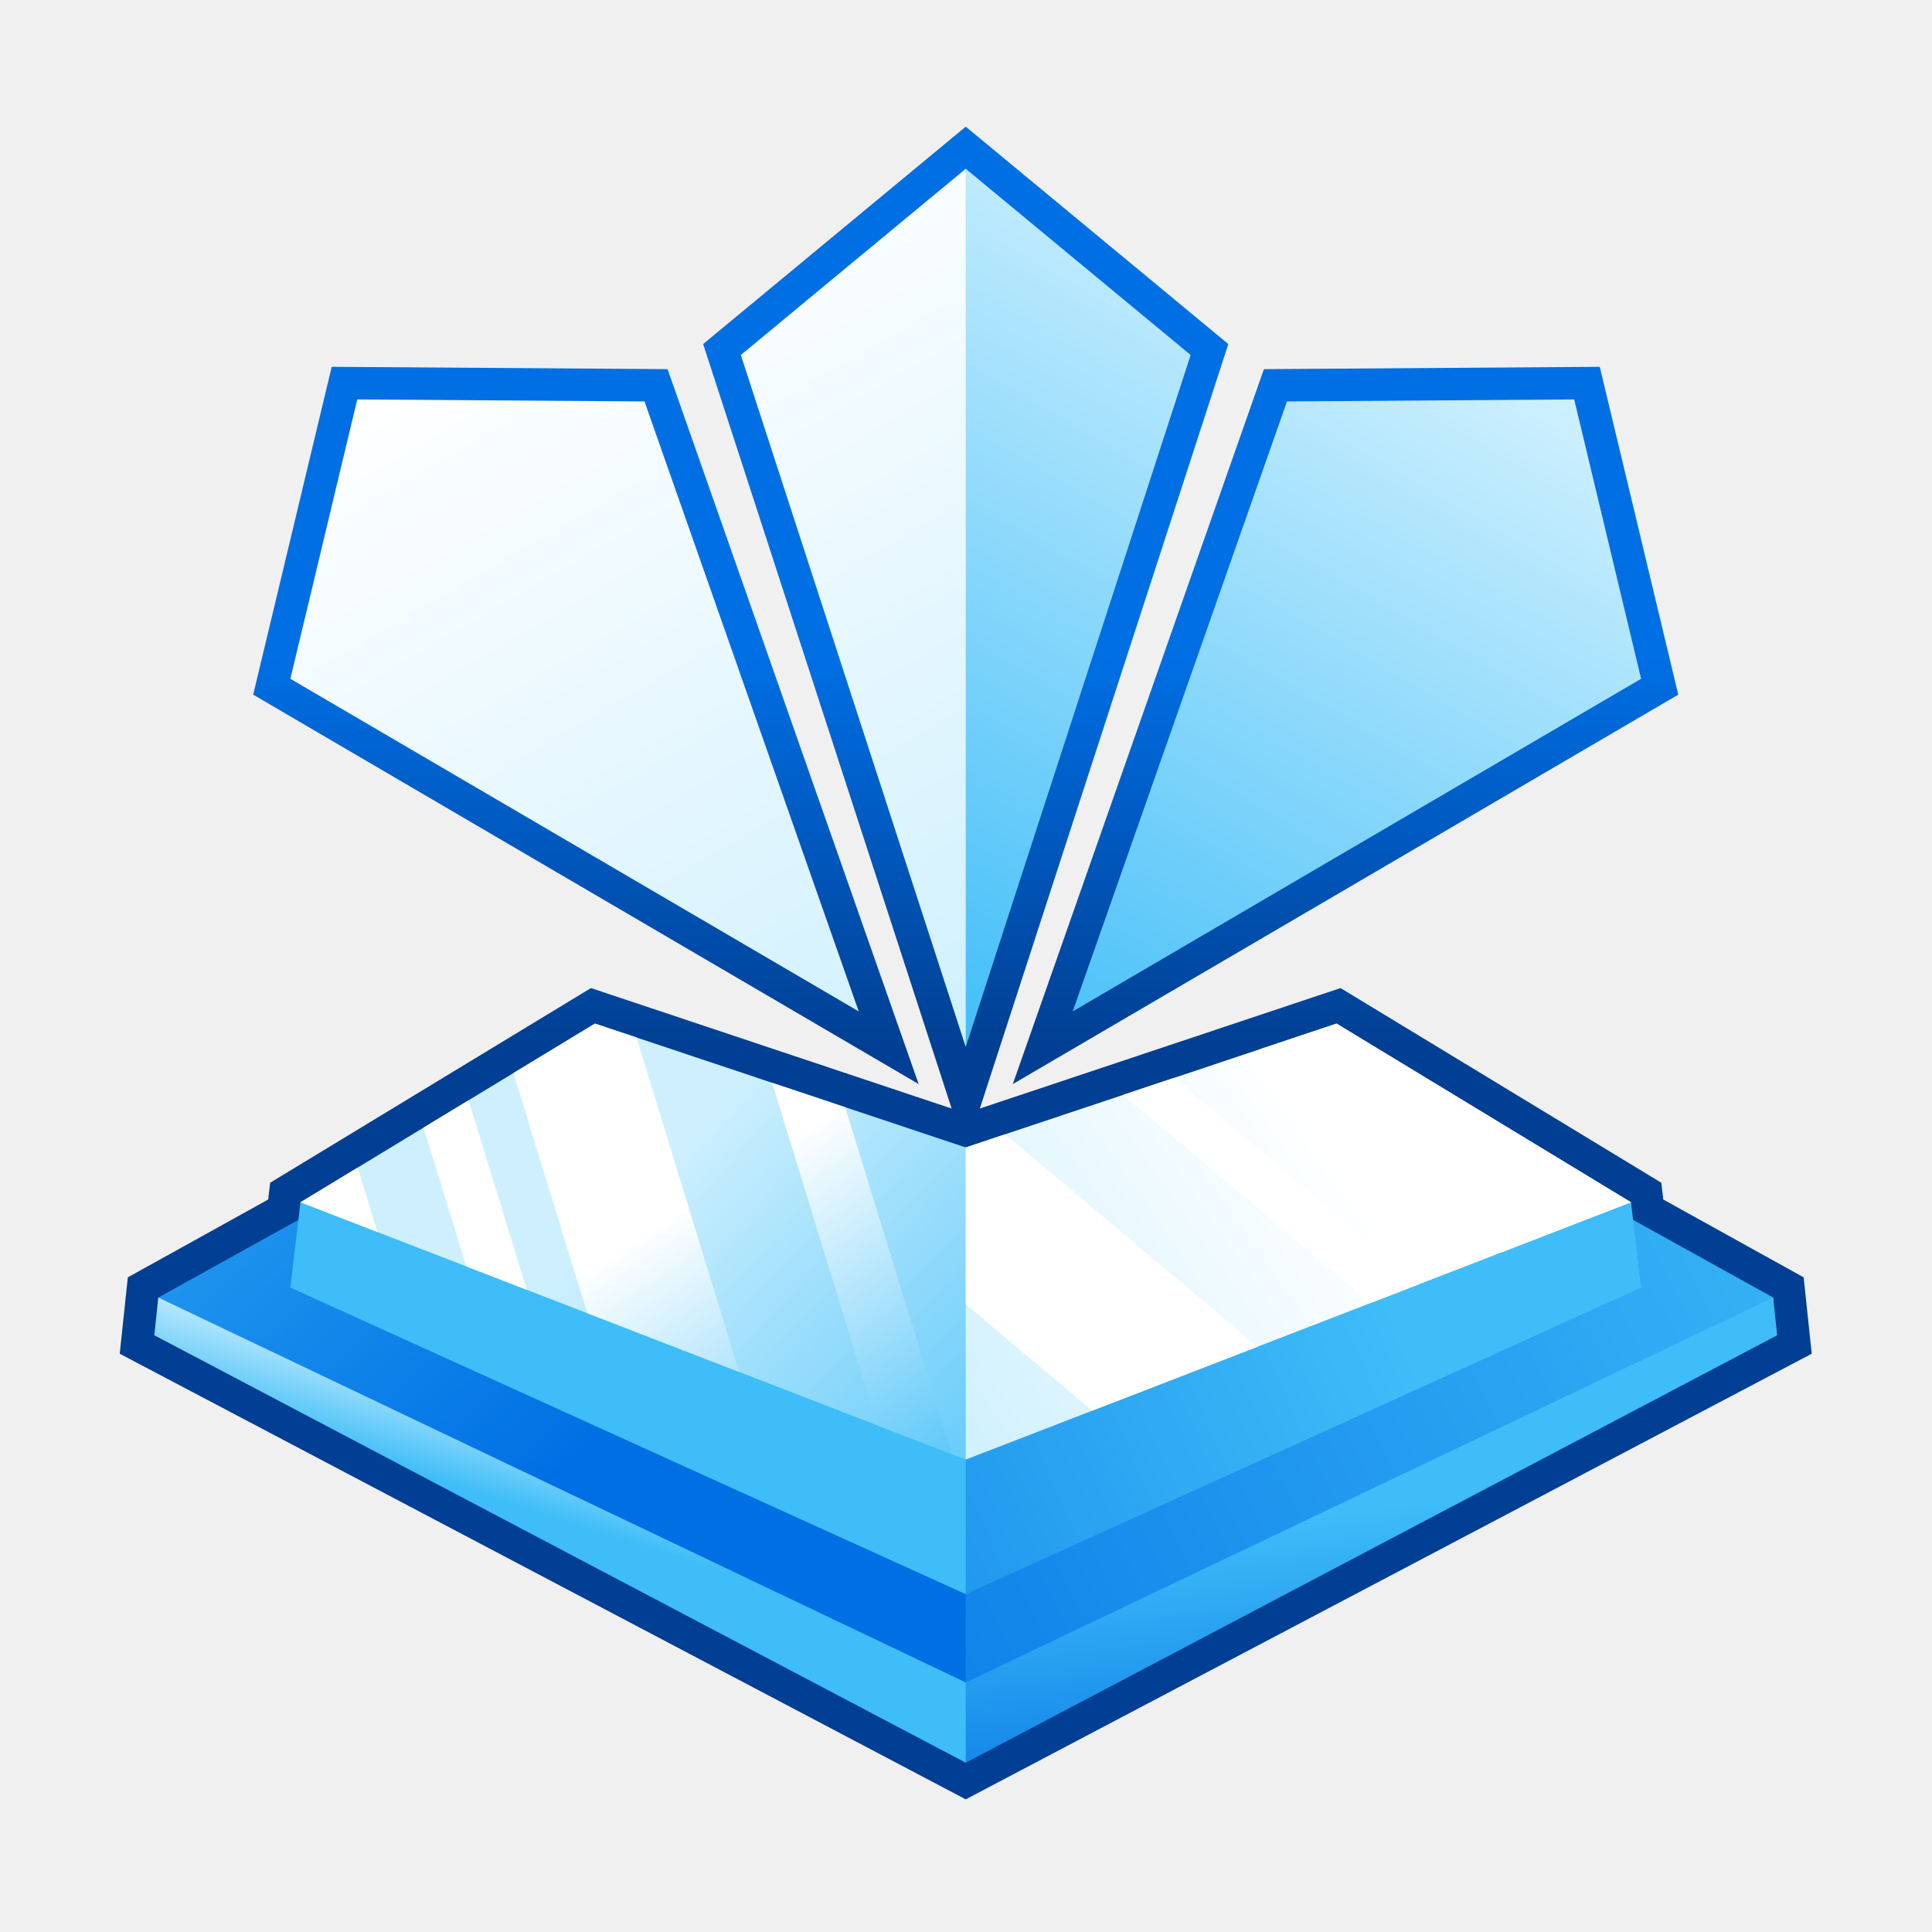
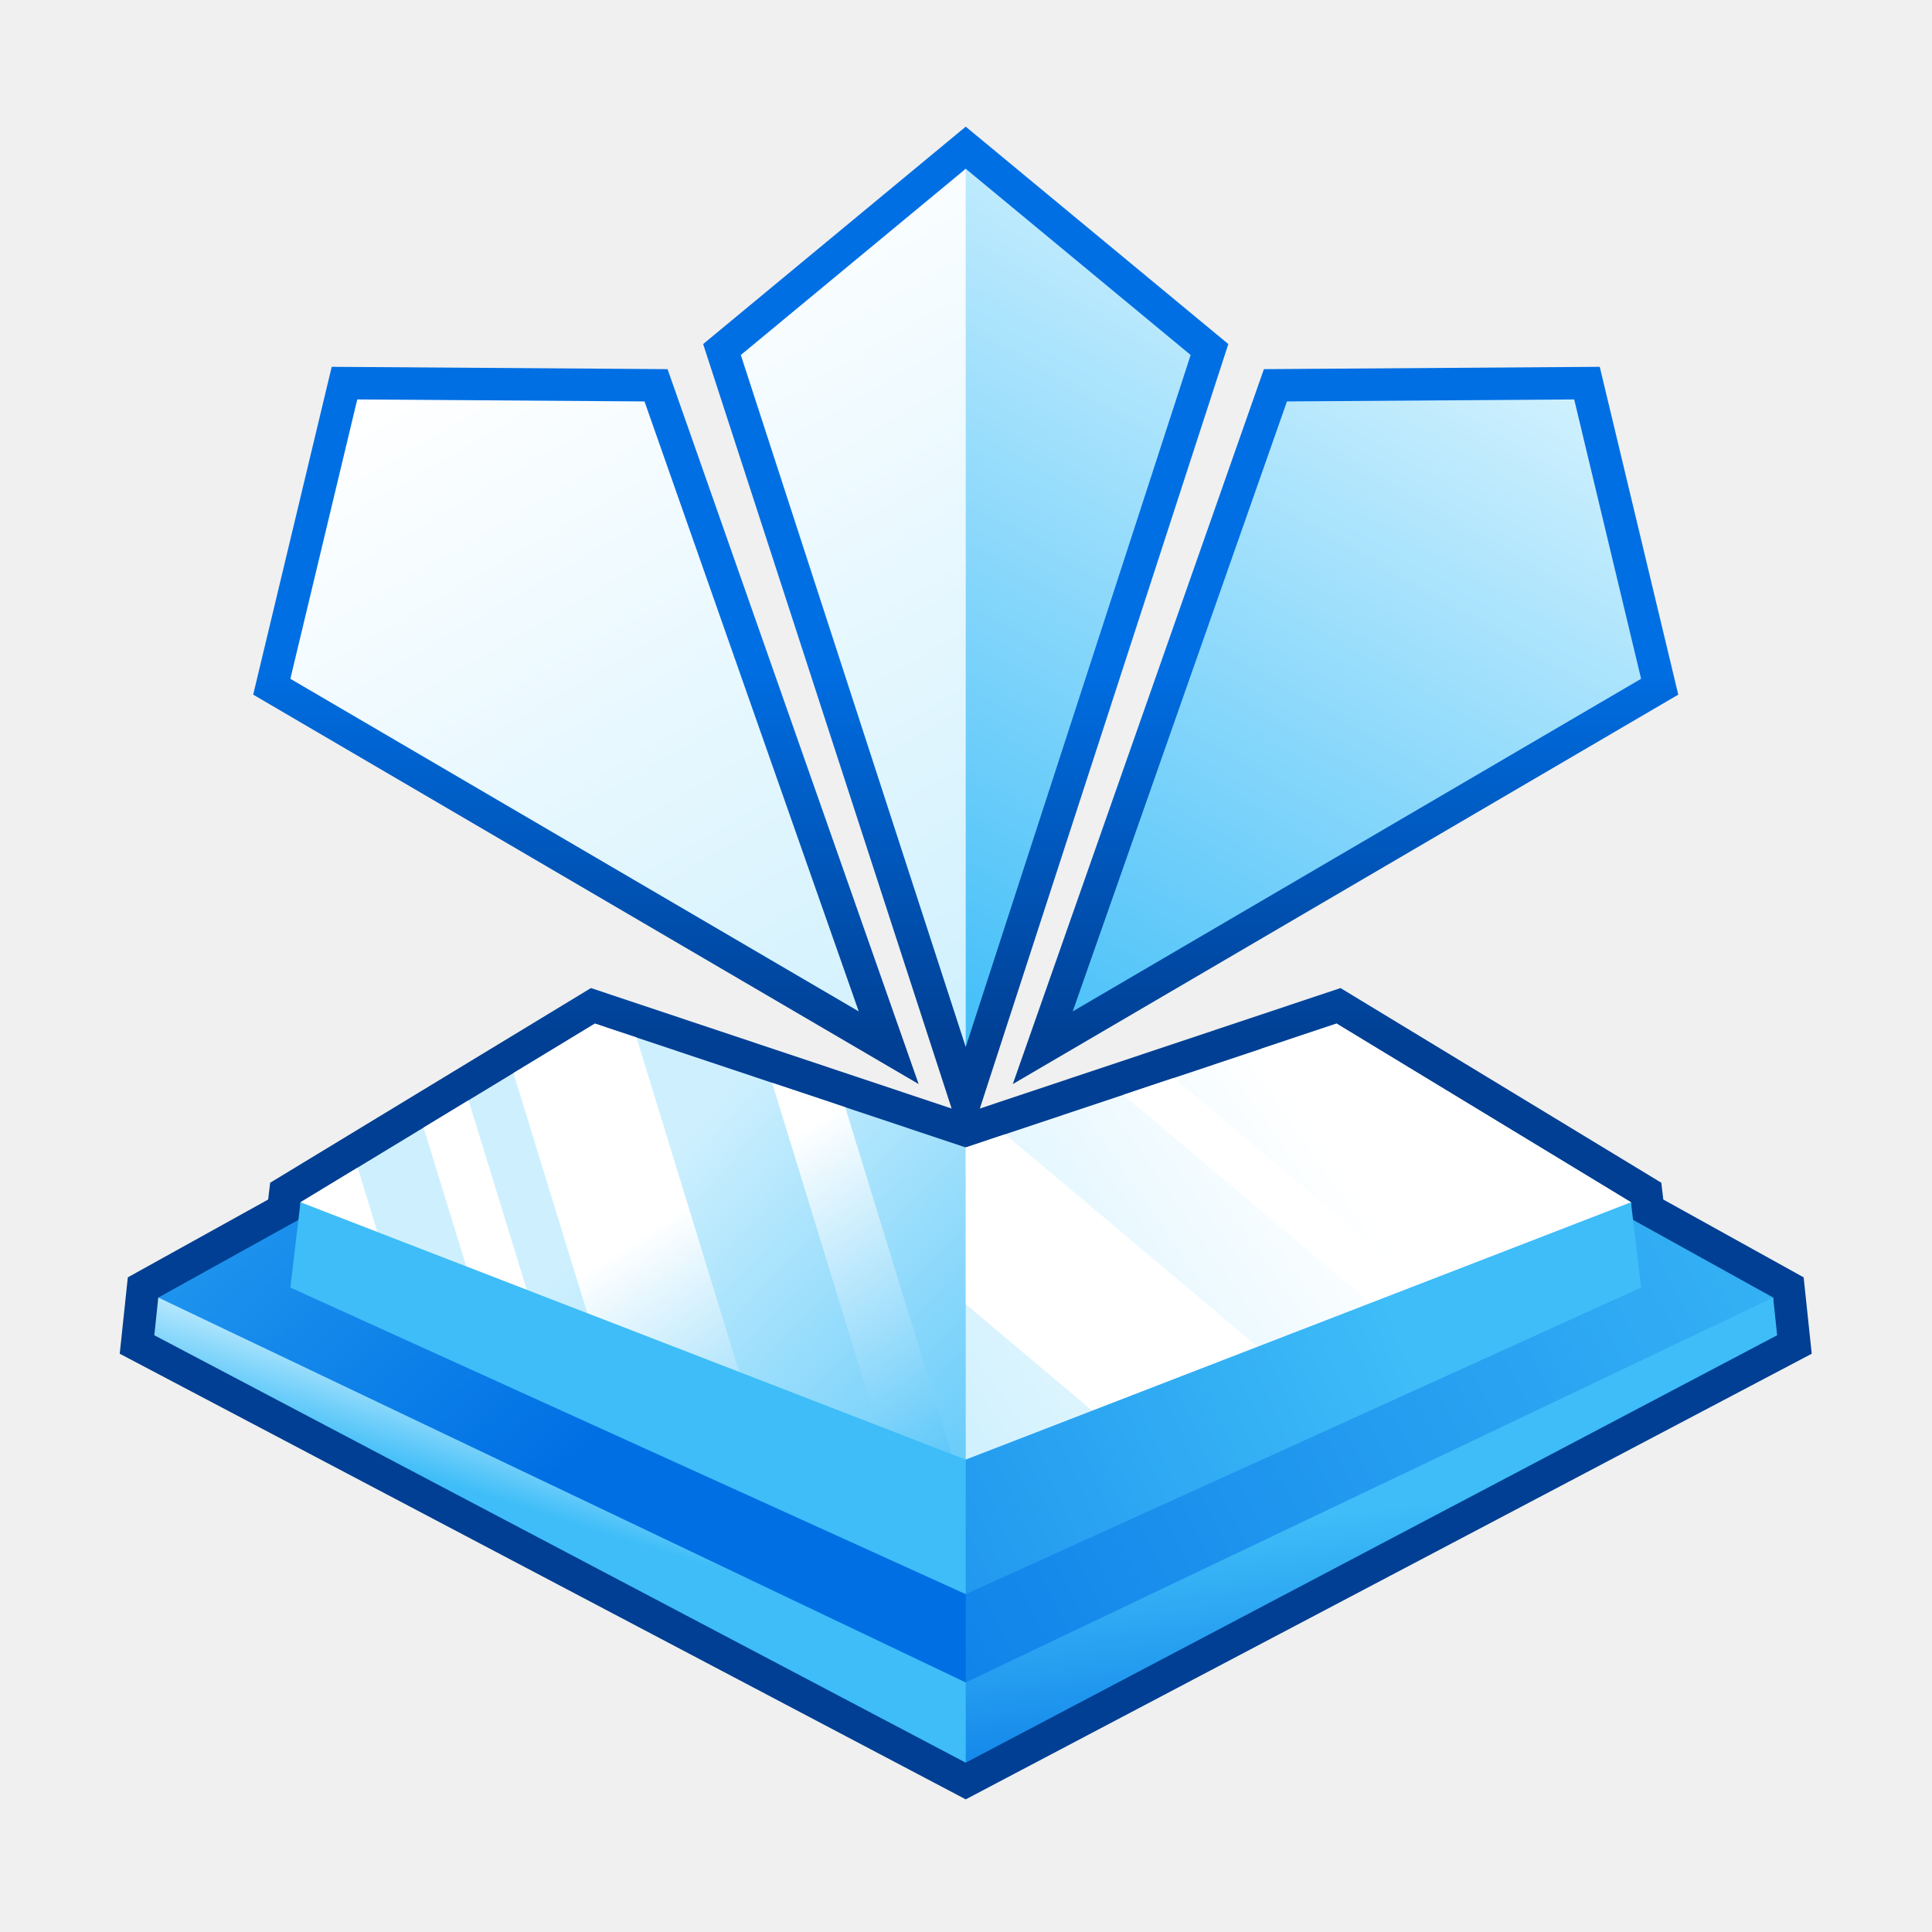
- <svg xmlns="http://www.w3.org/2000/svg" width="100%" height="100%" viewBox="0 0 3308 3308" version="1.1" xml:space="preserve" style="fill-rule:evenodd;clip-rule:evenodd;stroke-linejoin:round;stroke-miterlimit:1.414;">
-   <g transform="matrix(1.33333,0,0,1.33333,0,0)">
-     <path id="bg" d=" M1577.37,441.83 L1258.26,1423.55 L1721.45,1268.83 L2133.39,1518.84 L2135.96,1540.39 L2316.18,1640.33 L2326.56,1738.41 L1240.16,2310.67 L153.758,1738.41 L164.134,1640.33 L344.358,1540.39 L346.925,1518.84 L758.864,1268.83 L1222.05,1423.55 L902.949,441.83 L1240.16,162.649 L1577.37,441.83 Z M857.253,474.047 L1179.7,1392.12 L325.143,892.033 L425.972,471.052 L857.253,474.047 Z M2155.17,892.033 L1300.61,1392.12 L1623.06,474.047 L2054.34,471.052 L2155.17,892.033 Z" style="fill:url(#_Linear3)" />
-     <path id="right-cover" d=" M1240.16,2180.53 L1230.16,2170.53 L1230.16,1570 L1240.16,1570 L1755.45,1377.05 L2277.03,1666.26 L2277.03,1676.26 Z" style="fill:url(#_Linear6)" />
-     <path id="left-cover" d=" M1240.16,2180.53 L1240.16,1570 L1755.45,1377.05 L2277.03,1666.26 L2277.03,1676.26 Z" style="fill:url(#_Linear7)" transform="matrix(-1,0,-0,1,2480.31,0)" />
-     <path id="right-cover-edge" d=" M1240.16,2263.57 L1230.16,2253.57 L1230.16,2160.53 L1240.16,2160.53 L2277.03,1666.26 L2282.15,1714.71 Z" style="fill:url(#_Linear4)" />
-     <path id="left-cover-edge" d=" M1240.16,2263.57 L1240.16,2160.53 L2277.03,1666.26 L2282.15,1714.71 Z" style="fill:url(#_Linear5)" transform="matrix(-1,0,-0,1,2480.31,0)" />
-     <path id="right-page" d=" M1230.16,1874.37 L1240.16,1884.37 L2094.42,1553.92 L2094.42,1543.92 L1716.34,1314.47 L1240.16,1473.52 L1230.16,1473.52 Z" style="fill:url(#_Linear9)" />
-     <path id="left-page" d=" M1240.16,1884.37 L2094.42,1553.92 L2094.42,1543.92 L1716.34,1314.47 L1240.16,1473.52 Z" style="fill:url(#_Linear10)" transform="matrix(-1,0,-0,1,2480.31,0)" />
-     <path id="right-page-edge" d=" M1240.16,2047.16 L1230.16,2037.16 L1230.16,1874.37 L1240.16,1874.37 L2094.42,1543.92 L2107.45,1653.43 Z" style="fill:url(#_Linear8)" />
-     <path id="left-page-edge" d=" M1240.16,2047.16 L1240.16,1874.37 L2094.42,1543.92 L2107.45,1653.43 Z" style="fill:rgb(62,189,248)" transform="matrix(-1,0,-0,1,2480.31,0)" />
-     <path id="middle-beam-right" d=" M1016.9,491.5 L1240.16,262.046 L1248.16,272.046 L1242.16,1334.13 L1240.16,1344.13 L1016.9,491.5 Z" style="fill:url(#_Linear12)" transform="matrix(-1.29369,0,-0,1.04217,2844.54,-56.3542)" />
-     <path id="middle-beam-left" d=" M1016.9,491.5 L1240.16,262.046 L1240.16,1344.13 L1016.9,491.5 Z" style="fill:url(#_Linear11)" transform="matrix(1.29369,0,0,1.04217,-364.227,-56.3542)" />
-     <path id="left-beam" d=" M999.537,557.796 L1222.8,328.342 L1446.06,557.796 L1240.16,1344.13 L999.537,557.796 Z" style="fill:url(#_Linear13)" transform="matrix(1.01852,-0.79766,0.616575,0.787296,-989.11,1229.82)" />
-     <path id="right-beam" d=" M999.537,557.796 L1222.8,328.342 L1446.06,557.796 L1240.16,1344.13 L999.537,557.796 Z" style="fill:url(#_Linear14)" transform="matrix(-1.01852,-0.79766,-0.616575,0.787296,3469.42,1229.82)" />
-     <path id="right-page-shine" d=" M1402.64,1811.52 L1614.97,1729.38 L1290.79,1456.61 L1240.16,1473.52 L1240.16,1674.8 L1402.64,1811.52 Z M1760.19,1673.21 L1822.28,1649.19 L1507.41,1384.25 L1442.53,1405.92 L1760.19,1673.21 Z M1929.04,1607.89 L2094.42,1543.92 L1716.34,1314.47 L1618.97,1346.99 L1929.04,1607.89 Z" style="fill:white" />
-     <path id="left-page-shine" d=" M1126.69,1830.48 L1222.34,1867.48 L1085.41,1421.83 L991.491,1390.46 L1126.69,1830.48 Z M754.135,1686.36 L949.281,1761.85 L817.292,1332.28 L763.976,1314.47 L659.374,1377.95 L754.135,1686.36 Z M676.455,1656.32 L601.684,1412.96 L543.994,1447.98 L598.775,1626.27 L676.455,1656.32 Z M484.673,1582.13 L459.255,1499.4 L385.899,1543.92 L484.673,1582.13 Z" style="fill:url(#_Linear15)" />
+ <svg xmlns="http://www.w3.org/2000/svg" width="100%" height="100%" viewBox="0 0 3308 3308" version="1.1" style="fill-rule:evenodd;clip-rule:evenodd;stroke-linejoin:round;stroke-miterlimit:1.414;">
+   <path id="bg" d="M 2103.155 589.105 L 1677.676 1898.062 L 2295.261 1691.769 L 2844.513 2025.115 L 2847.94 2053.848 L 3088.232 2187.101 L 3102.072 2317.874 L 1653.543 3080.886 L 205.01 2317.874 L 218.845 2187.101 L 459.143 2053.848 L 462.566 2025.115 L 1011.816 1691.769 L 1629.396 1898.062 L 1203.929 589.105 L 1653.543 216.865 L 2103.155 589.105 Z M 1143.001 632.061 L 1572.929 1856.155 L 433.523 1189.374 L 567.961 628.068 L 1143.001 632.061 Z M 2873.553 1189.374 L 1734.142 1856.155 L 2164.075 632.061 L 2739.113 628.068 L 2873.553 1189.374 Z" style="fill: url(#_Linear3);">
+     </path>
+   <g transform="matrix(1.33333, 0, 0, 1.33333, 0, 0)">
+     <path id="right-cover" d="M 1240.16 2180.53 L 1230.16 2170.53 L 1230.16 1570 L 1240.16 1570 L 1755.45 1377.05 L 2277.03 1666.26 L 2277.03 1676.26 Z" style="fill: url(#_Linear6);" />
+     <path id="left-cover" d="M 203.28 1377.05 L 203.28 1987.58 L 718.57 2180.53 L 1240.15 1891.32 L 1240.15 1881.32 Z" style="fill: url(#_Linear7);" transform="matrix(-1, 0, 0, -1, 1443.43, 3557.58)" />
+     <path id="right-cover-edge" d="M 1240.16 2263.57 L 1230.16 2253.57 L 1230.16 2160.53 L 1240.16 2160.53 L 2277.03 1666.26 L 2282.15 1714.71 Z" style="fill: url(#_Linear4);" />
+     <path id="left-cover-edge" d="M 198.16 1666.26 L 198.16 1769.3 L 1235.03 2263.57 L 1240.15 2215.12 Z" style="fill: url(#_Linear5);" transform="matrix(-1, 0, 0, -1, 1438.31, 3929.83)" />
+   </g>
+   <g transform="matrix(1.33333, 0, 0, 1.33333, 0, 0)">
+     <path id="right-page" d="M 1230.16 1874.37 L 1240.16 1884.37 L 2094.42 1553.92 L 2094.42 1543.92 L 1716.34 1314.47 L 1240.16 1473.52 L 1230.16 1473.52 Z" style="fill: url(#_Linear9);">
+       </path>
+     <path id="left-page" d="M 385.89 1314.47 L 1240.15 1644.92 L 1240.15 1654.92 L 862.07 1884.37 L 385.89 1725.32 Z" style="fill: url(#_Linear10);" transform="matrix(-1, 0, 0, -1, 1626.04, 3198.84)">
+       </path>
+     <path id="right-page-shine" d="M 1402.64 1811.52 L 1614.97 1729.38 L 1290.79 1456.61 L 1240.16 1473.52 L 1240.16 1674.8 L 1402.64 1811.52 Z M 1760.19 1673.21 L 1822.28 1649.19 L 1507.41 1384.25 L 1442.53 1405.92 L 1760.19 1673.21 Z M 1929.04 1607.89 L 2094.42 1543.92 L 1716.34 1314.47 L 1618.97 1346.99 L 1929.04 1607.89 Z" style="fill: white;">
+       </path>
+     <path id="left-page-shine" d="M 1126.69 1830.48 L 1222.34 1867.48 L 1085.41 1421.83 L 991.491 1390.46 L 1126.69 1830.48 Z M 754.135 1686.36 L 949.281 1761.85 L 817.292 1332.28 L 763.976 1314.47 L 659.374 1377.95 L 754.135 1686.36 Z M 676.455 1656.32 L 601.684 1412.96 L 543.994 1447.98 L 598.775 1626.27 L 676.455 1656.32 Z M 484.673 1582.13 L 459.255 1499.4 L 385.899 1543.92 L 484.673 1582.13 Z" style="fill: url(#_Linear15);">
+       </path>
+     <path id="right-page-edge" d="M 1240.16 2047.16 L 1230.16 2037.16 L 1230.16 1874.37 L 1240.16 1874.37 L 2094.42 1543.92 L 2107.45 1653.43 Z" style="fill: url(#_Linear8);">
+       </path>
+     <path id="left-page-edge" d="M 372.86 1543.92 L 372.86 1716.71 L 1227.12 2047.16 L 1240.15 1937.65 Z" style="fill: rgb(62, 189, 248);" transform="matrix(-1, 0, 0, -1, 1613.01, 3591.08)">
+       </path>
+   </g>
+   <g transform="matrix(1.33333, 0, 0, 1.33333, 0, 0)">
+     <path id="middle-beam-right" d="M 1229.808 1105.328 L 1518.637 1344.458 L 1528.987 1334.036 L 1521.224 227.164 L 1518.637 216.742 L 1229.808 1105.328 Z" style="fill: url(#_Linear12);" transform="matrix(-1, 0, 0, -1, 2758.795, 1561.2)" />
+     <path id="middle-beam-left" d="M 951.326 455.872 L 1240.156 216.742 L 1240.156 1344.458 L 951.326 455.872 Z" style="fill: url(#_Linear11);" />
+     <path id="left-beam" d="M 483.105 634.368 L 771.939 404.914 L 1060.769 634.368 L 794.397 1420.702 L 483.105 634.368 Z" style="fill:url(#_Linear13)" transform="matrix(0.787296, -0.616575, 0.616575, 0.787296, -398.6208, 670.1155)" />
+     <path id="right-beam" d="M 1419.541 1191.248 L 1708.375 1420.702 L 1997.205 1191.248 L 1730.833 404.914 L 1419.541 1191.248 Z" style="fill: url(#_Linear14);" transform="matrix(-0.787296, -0.616575, 0.616575, -0.787296, 2490.553, 2684.799)" />
  </g>
  <defs>
-     <linearGradient id="_Linear3" x1="0" y1="0" x2="1" y2="0" gradientUnits="userSpaceOnUse" gradientTransform="matrix(4.75175e-13,-500.495,500.495,4.75175e-13,1240.16,1344.45)">
+     <linearGradient id="_Linear3" x1="0" y1="0" x2="1" y2="0" gradientUnits="userSpaceOnUse" gradientTransform="matrix(0, -667.325, 667.325, 0, 1653.543, 1792.596)">
      <stop offset="0" style="stop-color:rgb(0,63,147);stop-opacity:1" />
      <stop offset="1" style="stop-color:rgb(0,111,228);stop-opacity:1" />
    </linearGradient>
-     <linearGradient id="_Linear4" x1="0" y1="0" x2="1" y2="0" gradientUnits="userSpaceOnUse" gradientTransform="matrix(-42.3707,-394.373,394.373,-42.3707,1765.39,2336.72)">
+     <linearGradient id="_Linear4" x1="0" y1="0" x2="1" y2="0" gradientUnits="userSpaceOnUse" gradientTransform="matrix(-42.3707, -394.373, 394.373, -42.3707, 1765.39, 2336.72)">
      <stop offset="0" style="stop-color:rgb(0,111,228);stop-opacity:1" />
      <stop offset="1" style="stop-color:rgb(62,189,248);stop-opacity:1" />
    </linearGradient>
-     <linearGradient id="_Linear5" x1="0" y1="0" x2="1" y2="0" gradientUnits="userSpaceOnUse" gradientTransform="matrix(-42.3707,-133.631,-133.631,42.3707,1914.34,1903.23)">
+     <linearGradient id="_Linear5" x1="0" y1="0" x2="1" y2="0" gradientUnits="userSpaceOnUse" gradientTransform="matrix(-42.3707, 133.631, -133.631, -42.3707, 872.34, 2026.6)">
      <stop offset="0" style="stop-color:rgb(62,189,248);stop-opacity:1" />
      <stop offset="1" style="stop-color:rgb(206,240,254);stop-opacity:1" />
    </linearGradient>
-     <linearGradient id="_Linear6" x1="0" y1="0" x2="1" y2="0" gradientUnits="userSpaceOnUse" gradientTransform="matrix(1788.69,-920.421,920.421,1788.69,687.875,2268.27)">
+     <linearGradient id="_Linear6" x1="0" y1="0" x2="1" y2="0" gradientUnits="userSpaceOnUse" gradientTransform="matrix(1788.69, -920.421, 920.421, 1788.69, 687.875, 2268.27)">
      <stop offset="0" style="stop-color:rgb(0,111,228);stop-opacity:1" />
      <stop offset="1" style="stop-color:rgb(62,189,248);stop-opacity:1" />
    </linearGradient>
-     <linearGradient id="_Linear7" x1="0" y1="0" x2="1" y2="0" gradientUnits="userSpaceOnUse" gradientTransform="matrix(-740.509,810.909,810.909,740.509,2457.33,1040.17)">
+     <linearGradient id="_Linear7" x1="0" y1="0" x2="1" y2="0" gradientUnits="userSpaceOnUse" gradientTransform="matrix(-740.509, -810.909, 810.909, -740.509, 1420.45, 2517.41)">
      <stop offset="0" style="stop-color:rgb(62,189,248);stop-opacity:1" />
      <stop offset="1" style="stop-color:rgb(0,111,228);stop-opacity:1" />
    </linearGradient>
-     <linearGradient id="_Linear8" x1="0" y1="0" x2="1" y2="0" gradientUnits="userSpaceOnUse" gradientTransform="matrix(1260.43,-558.511,558.511,1260.43,550.594,2296.17)">
+     <linearGradient id="_Linear8" x1="0" y1="0" x2="1" y2="0" gradientUnits="userSpaceOnUse" gradientTransform="matrix(1260.43, -558.511, 558.511, 1260.43, 550.594, 2296.17)">
      <stop offset="0" style="stop-color:rgb(0,111,228);stop-opacity:1" />
      <stop offset="1" style="stop-color:rgb(62,189,248);stop-opacity:1" />
    </linearGradient>
-     <linearGradient id="_Linear9" x1="0" y1="0" x2="1" y2="0" gradientUnits="userSpaceOnUse" gradientTransform="matrix(-517.313,358.782,-358.782,-517.313,1706.52,1477.86)">
+     <linearGradient id="_Linear9" x1="0" y1="0" x2="1" y2="0" gradientUnits="userSpaceOnUse" gradientTransform="matrix(-517.313, 358.782, -358.782, -517.313, 1706.52, 1477.86)">
      <stop offset="0" style="stop-color:white;stop-opacity:1" />
      <stop offset="1" style="stop-color:rgb(206,240,254);stop-opacity:1" />
    </linearGradient>
-     <linearGradient id="_Linear10" x1="0" y1="0" x2="1" y2="0" gradientUnits="userSpaceOnUse" gradientTransform="matrix(567.376,-531.915,-531.915,-567.376,1072.09,2032.72)">
+     <linearGradient id="_Linear10" x1="0" y1="0" x2="1" y2="0" gradientUnits="userSpaceOnUse" gradientTransform="matrix(567.376, 531.915, -531.915, 567.376, 217.8199, 1166.12)">
      <stop offset="0" style="stop-color:rgb(62,189,248);stop-opacity:1" />
      <stop offset="1" style="stop-color:rgb(206,240,254);stop-opacity:1" />
    </linearGradient>
-     <linearGradient id="_Linear11" x1="0" y1="0" x2="1" y2="0" gradientUnits="userSpaceOnUse" gradientTransform="matrix(439.437,939.517,-756.852,545.494,800.721,435.886)">
+     <linearGradient id="_Linear11" x1="0" y1="0" x2="1" y2="0" gradientUnits="userSpaceOnUse" gradientTransform="matrix(568.4953, 979.1365, -979.1318, 568.4975, 671.6577, 397.9131)">
      <stop offset="0" style="stop-color:white;stop-opacity:1" />
      <stop offset="1" style="stop-color:rgb(206,240,254);stop-opacity:1" />
    </linearGradient>
-     <linearGradient id="_Linear12" x1="0" y1="0" x2="1" y2="0" gradientUnits="userSpaceOnUse" gradientTransform="matrix(439.437,939.517,-756.852,545.494,800.721,435.886)">
+     <linearGradient id="_Linear12" x1="0" y1="0" x2="1" y2="0" gradientUnits="userSpaceOnUse" gradientTransform="matrix(568.4953, -979.1365, -979.1318, -568.4975, 950.1396, 1163.287)">
      <stop offset="0" style="stop-color:rgb(206,240,254);stop-opacity:1" />
      <stop offset="1" style="stop-color:rgb(62,189,248);stop-opacity:1" />
    </linearGradient>
-     <linearGradient id="_Linear13" x1="0" y1="0" x2="1" y2="0" gradientUnits="userSpaceOnUse" gradientTransform="matrix(-120.689,1121.39,-866.812,-156.135,1407.17,369.032)">
+     <linearGradient id="_Linear13" x1="0" y1="0" x2="1" y2="0" gradientUnits="userSpaceOnUse" gradientTransform="matrix(-156.1347, 1121.39, -1121.39, -156.1345, 1010.458, 445.6035)">
      <stop offset="0" style="stop-color:white;stop-opacity:1" />
      <stop offset="1" style="stop-color:rgb(206,240,254);stop-opacity:1" />
    </linearGradient>
-     <linearGradient id="_Linear14" x1="0" y1="0" x2="1" y2="0" gradientUnits="userSpaceOnUse" gradientTransform="matrix(-120.689,1121.39,-866.812,-156.135,1407.17,369.032)">
+     <linearGradient id="_Linear14" x1="0" y1="0" x2="1" y2="0" gradientUnits="userSpaceOnUse" gradientTransform="matrix(-156.1347, -1121.39, -1121.39, 156.1345, 1946.893, 1380.013)">
      <stop offset="0" style="stop-color:rgb(206,240,254);stop-opacity:1" />
      <stop offset="1" style="stop-color:rgb(62,189,248);stop-opacity:1" />
    </linearGradient>
-     <linearGradient id="_Linear15" x1="0" y1="0" x2="1" y2="0" gradientUnits="userSpaceOnUse" gradientTransform="matrix(297.247,457.343,-457.343,297.247,924.291,1521.14)">
+     <linearGradient id="_Linear15" x1="0" y1="0" x2="1" y2="0" gradientUnits="userSpaceOnUse" gradientTransform="matrix(297.247, 457.343, -457.343, 297.247, 924.291, 1521.14)">
      <stop offset="0" style="stop-color:white;stop-opacity:1" />
      <stop offset="1" style="stop-color:rgb(62,189,248);stop-opacity:1" />
    </linearGradient>
  </defs>
</svg>
